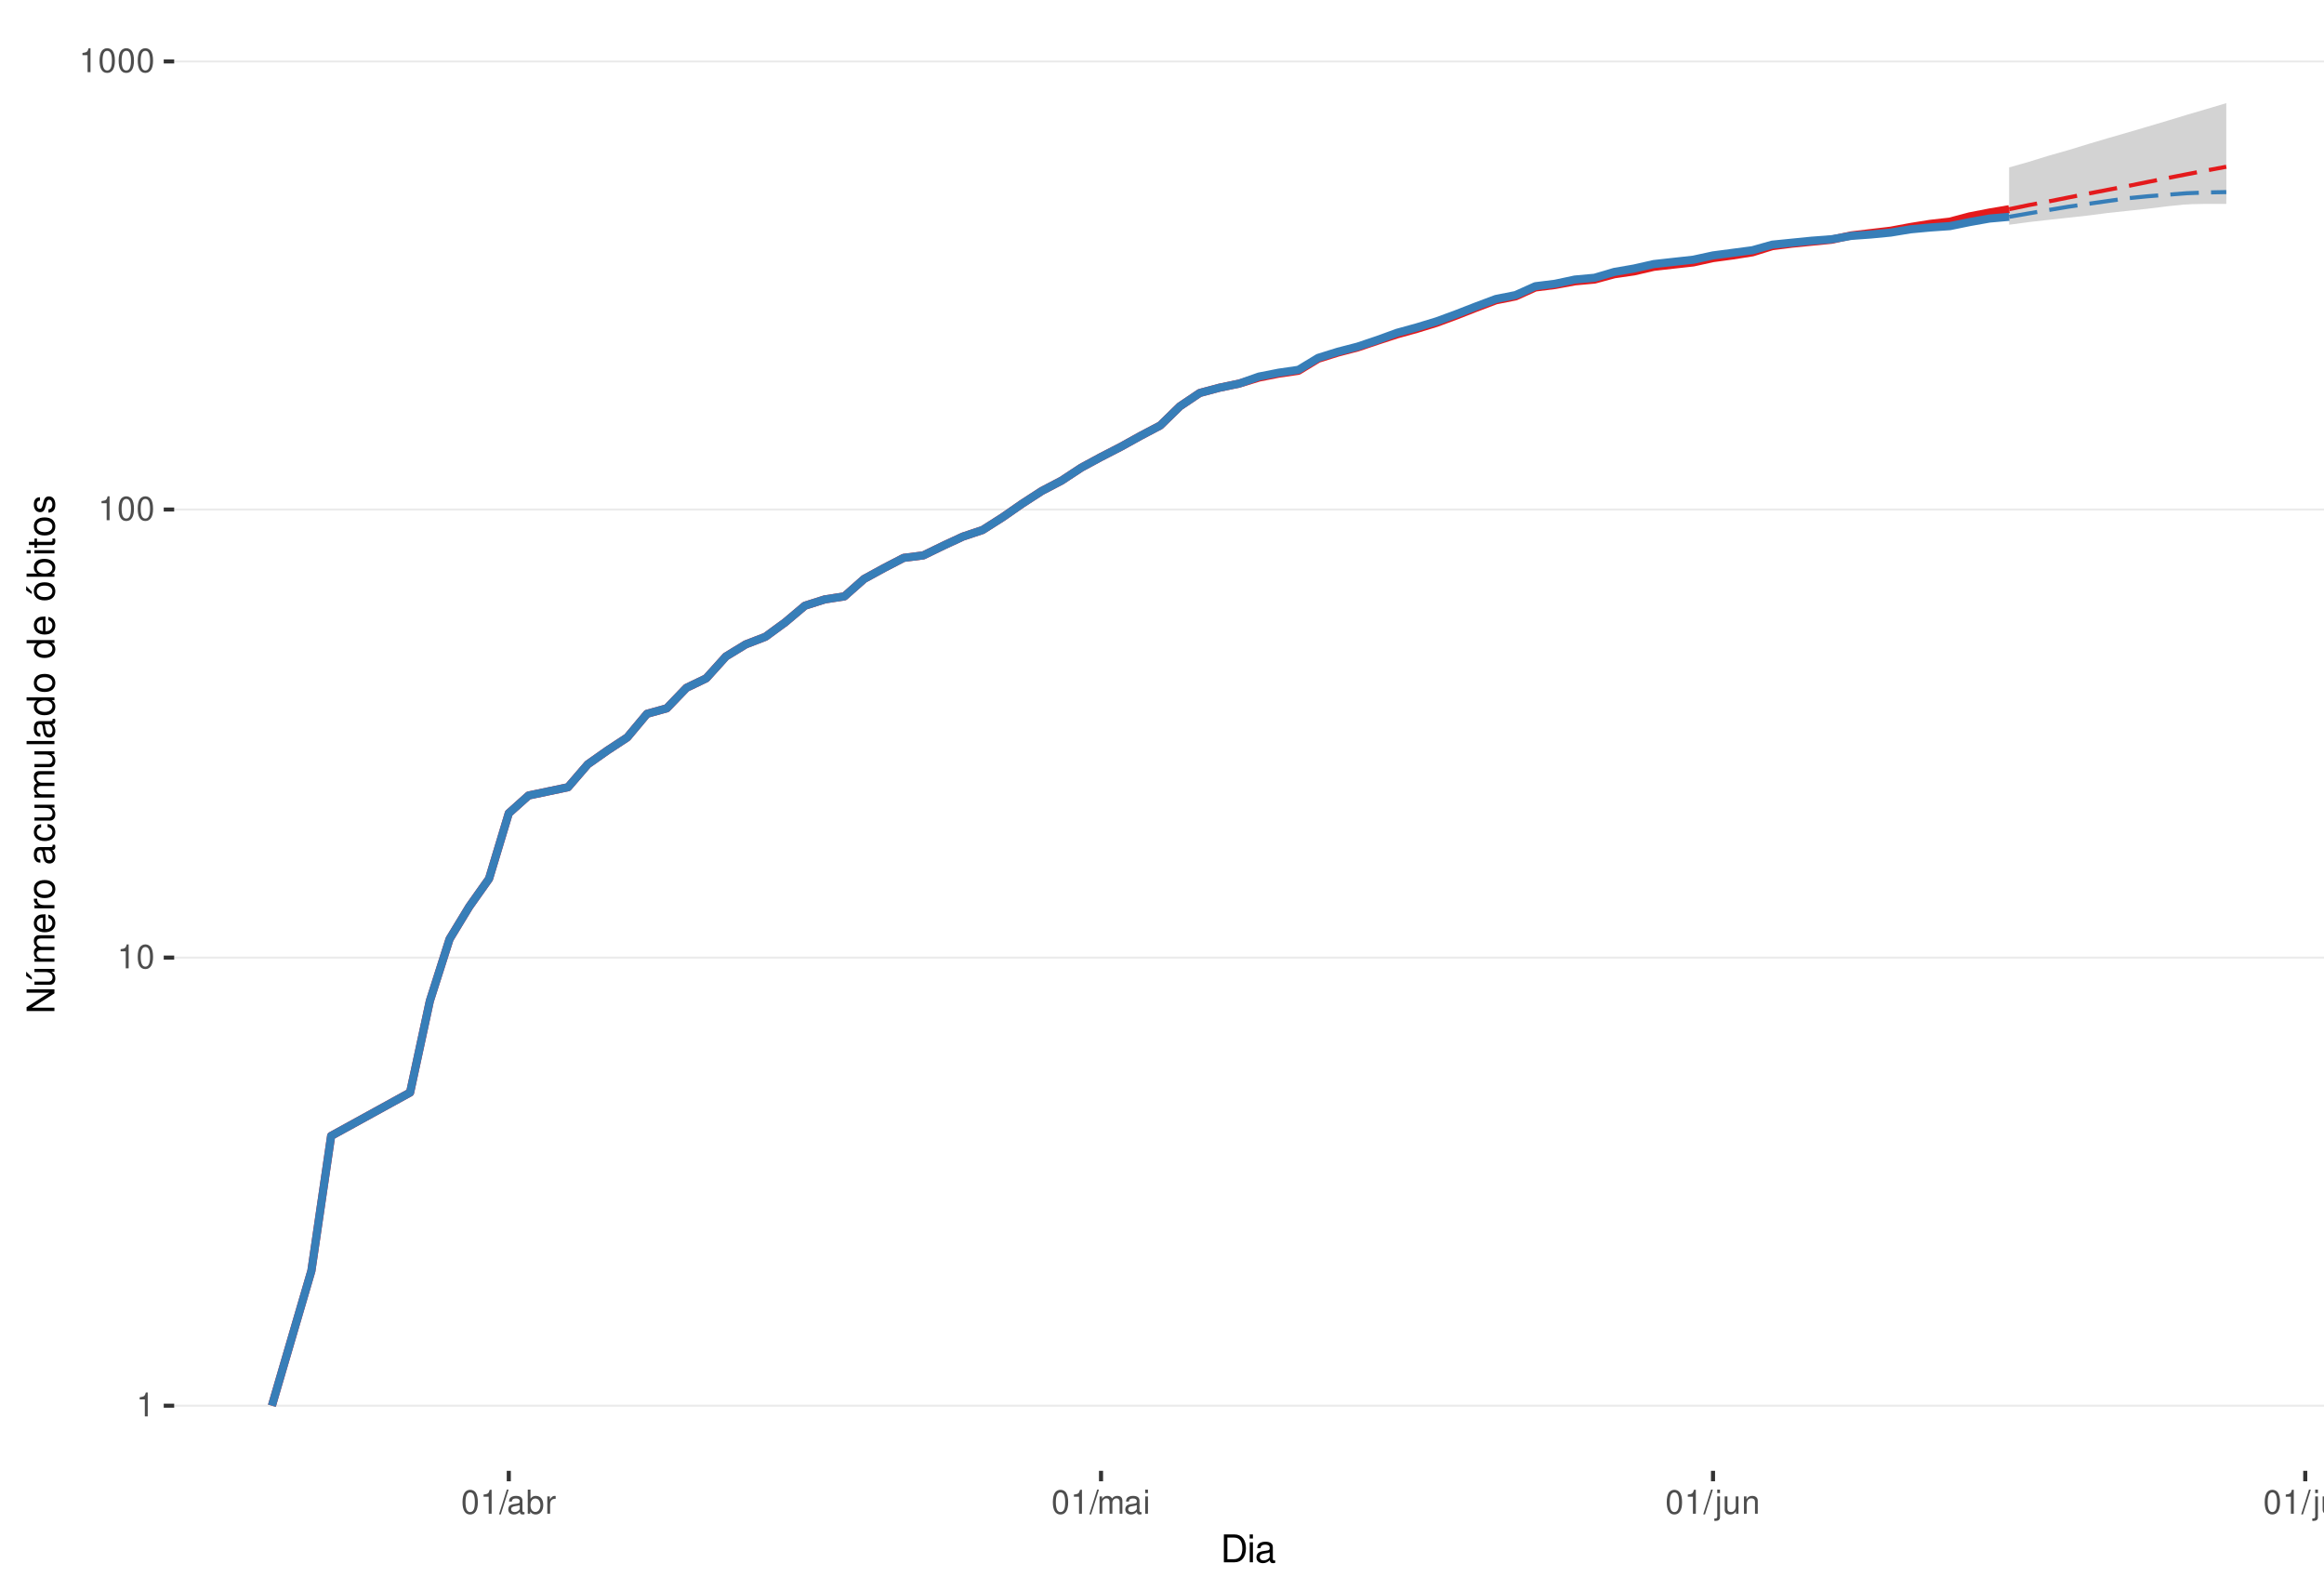
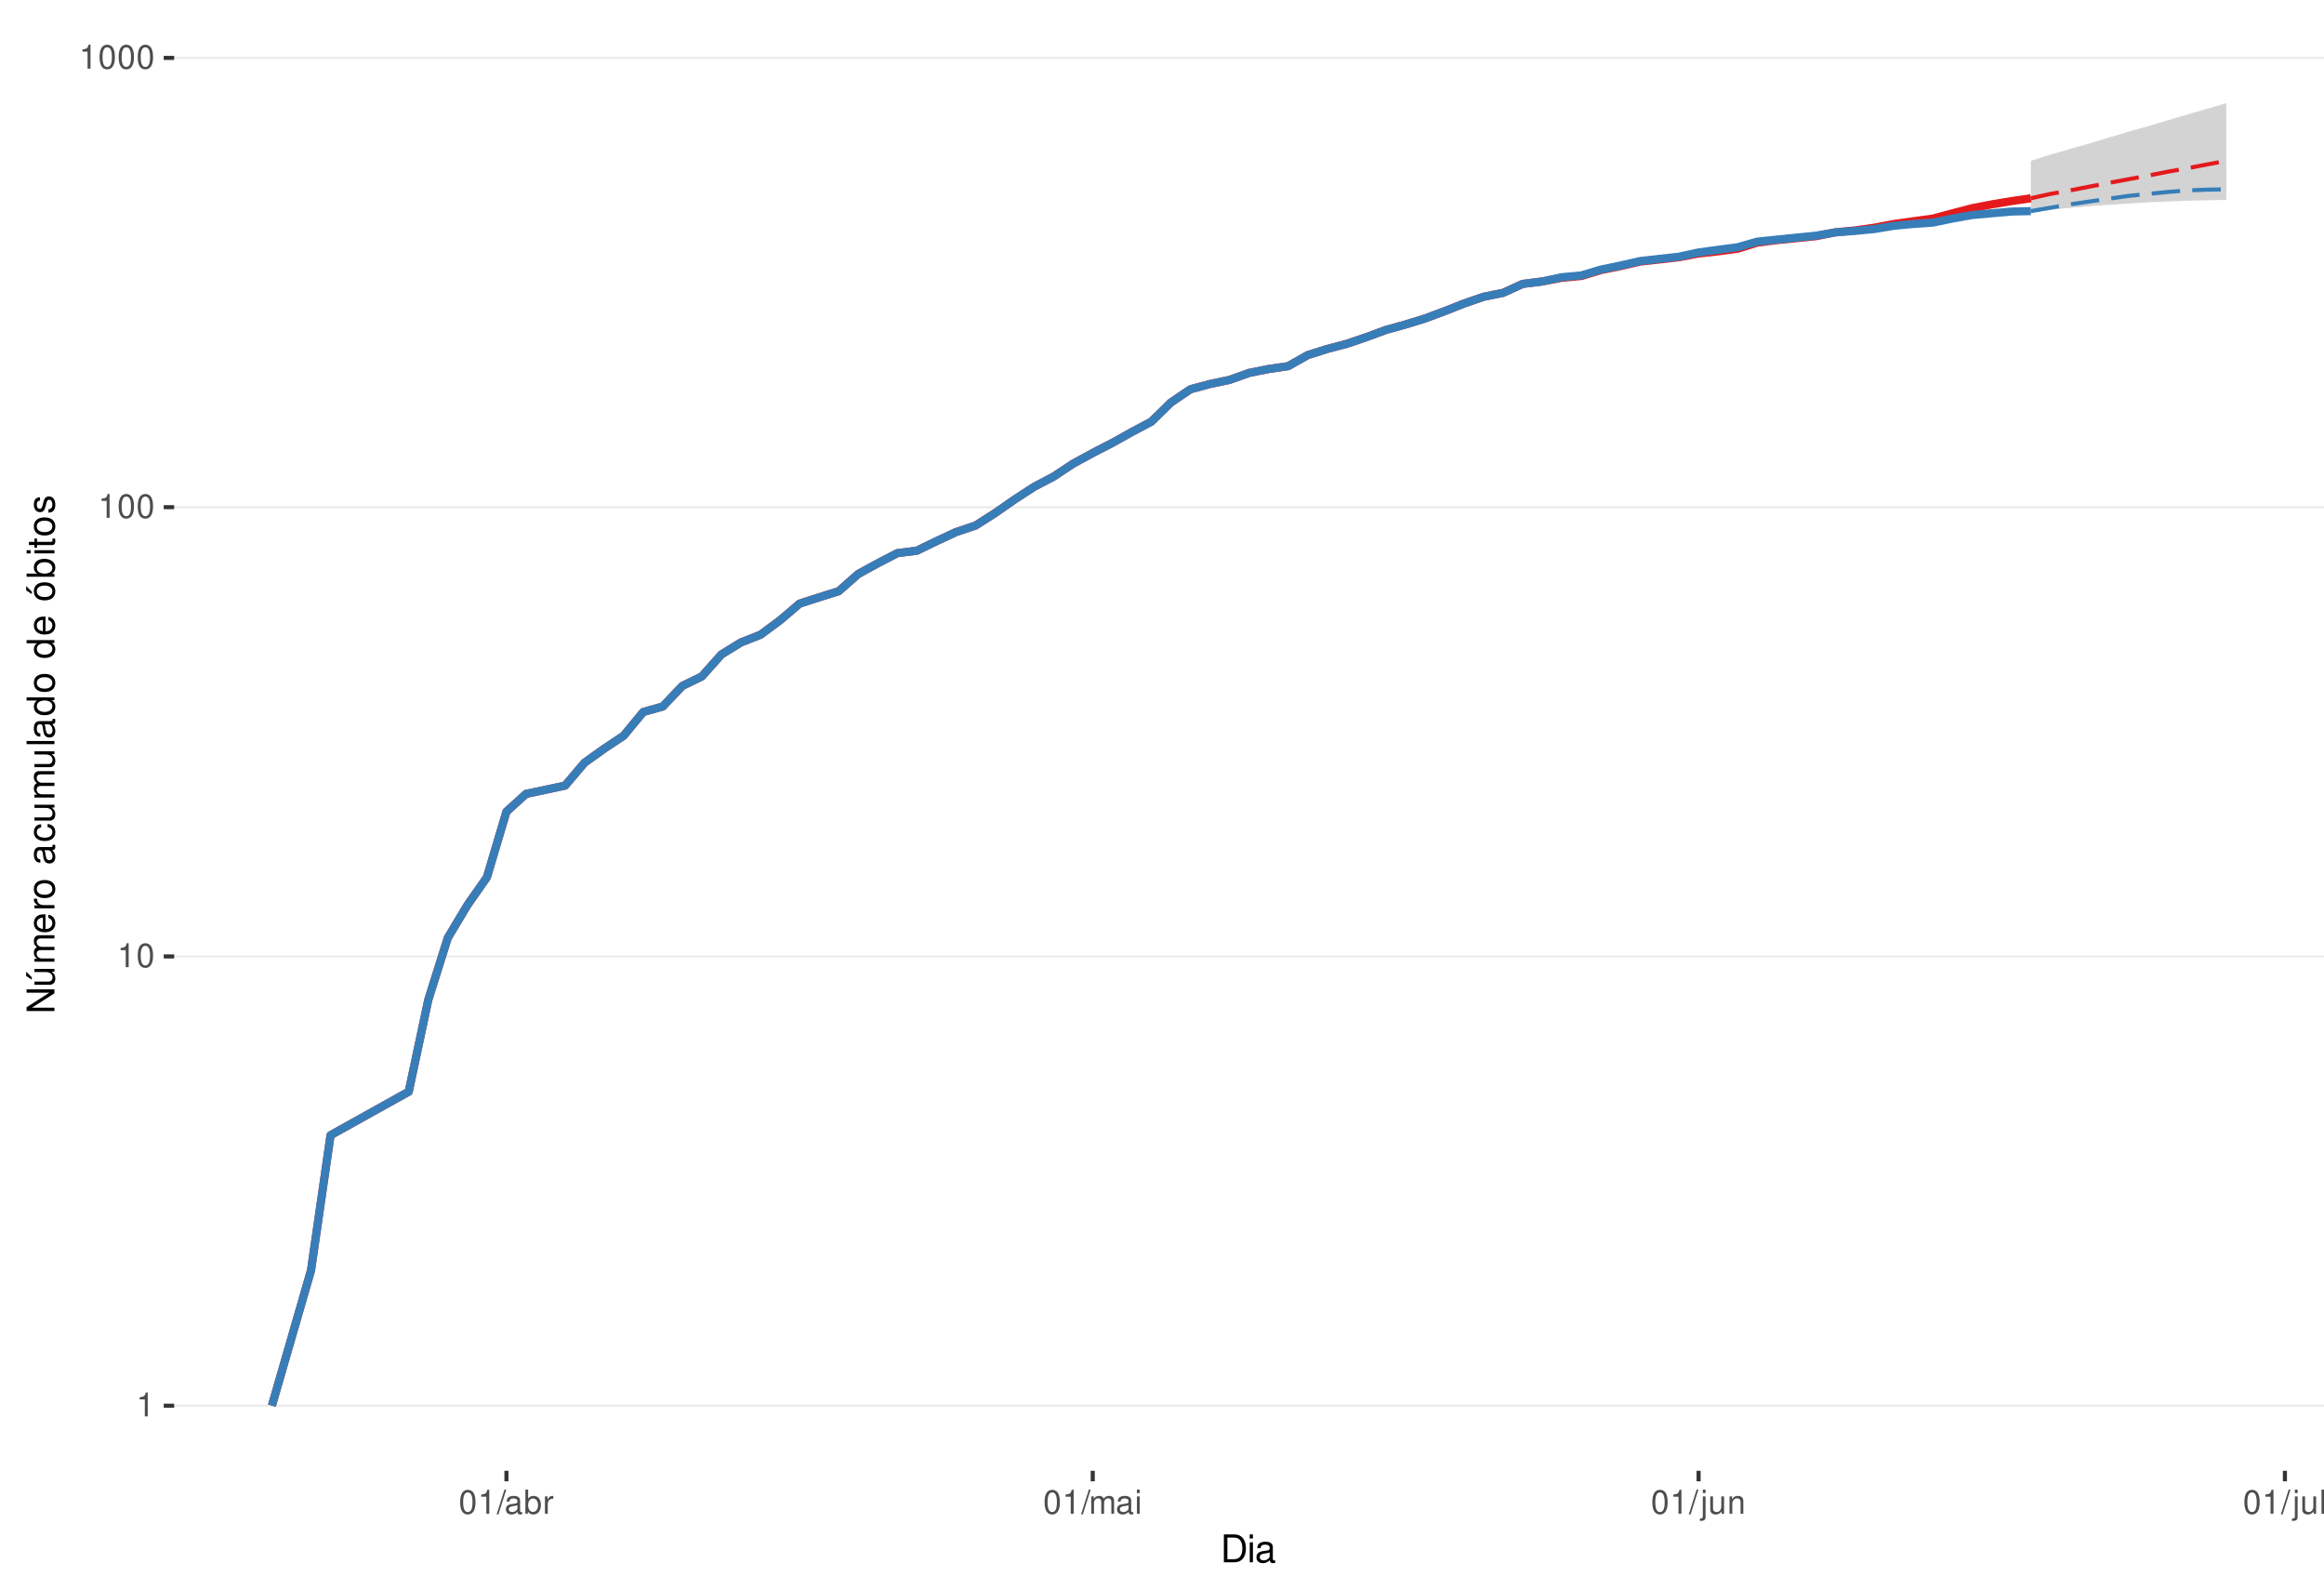
<svg xmlns="http://www.w3.org/2000/svg" xmlns:xlink="http://www.w3.org/1999/xlink" width="609pt" height="413pt" viewBox="0 0 609 413" version="1.1">
  <defs>
    <g>
      <symbol overflow="visible" id="glyph0-0">
        <path style="stroke:none;" d="" />
      </symbol>
      <symbol overflow="visible" id="glyph0-1">
        <path style="stroke:none;" d="M 2.234 -4.453 L 2.234 0 L 3 0 L 3 -6.266 L 2.5 -6.266 C 2.234 -5.297 2.062 -5.172 0.891 -5.016 L 0.891 -4.453 Z M 2.234 -4.453 " />
      </symbol>
      <symbol overflow="visible" id="glyph0-2">
        <path style="stroke:none;" d="M 2.375 -6.266 C 1.812 -6.266 1.297 -6 0.969 -5.578 C 0.578 -5.016 0.375 -4.188 0.375 -3.031 C 0.375 -0.922 1.062 0.203 2.375 0.203 C 3.672 0.203 4.391 -0.922 4.391 -2.984 C 4.391 -4.188 4.203 -5 3.797 -5.578 C 3.469 -6 2.953 -6.266 2.375 -6.266 Z M 2.375 -5.578 C 3.203 -5.578 3.609 -4.75 3.609 -3.047 C 3.609 -1.266 3.219 -0.438 2.359 -0.438 C 1.562 -0.438 1.156 -1.297 1.156 -3.016 C 1.156 -4.75 1.562 -5.578 2.375 -5.578 Z M 2.375 -5.578 " />
      </symbol>
      <symbol overflow="visible" id="glyph0-3">
        <path style="stroke:none;" d="M 1.984 -6.312 L -0.062 0.172 L 0.406 0.172 L 2.453 -6.312 Z M 1.984 -6.312 " />
      </symbol>
      <symbol overflow="visible" id="glyph0-4">
        <path style="stroke:none;" d="M 4.625 -0.422 C 4.547 -0.406 4.516 -0.406 4.469 -0.406 C 4.219 -0.406 4.078 -0.531 4.078 -0.766 L 4.078 -3.422 C 4.078 -4.234 3.5 -4.672 2.375 -4.672 C 1.719 -4.672 1.188 -4.469 0.875 -4.141 C 0.672 -3.906 0.578 -3.641 0.562 -3.188 L 1.297 -3.188 C 1.344 -3.75 1.672 -4 2.359 -4 C 3.016 -4 3.375 -3.75 3.375 -3.328 L 3.375 -3.141 C 3.359 -2.828 3.203 -2.703 2.609 -2.625 C 1.594 -2.5 1.438 -2.469 1.156 -2.359 C 0.625 -2.125 0.359 -1.734 0.359 -1.141 C 0.359 -0.312 0.938 0.203 1.859 0.203 C 2.422 0.203 2.875 0 3.391 -0.469 C 3.438 0 3.672 0.203 4.141 0.203 C 4.297 0.203 4.391 0.188 4.625 0.125 Z M 3.375 -1.422 C 3.375 -1.188 3.297 -1.031 3.078 -0.844 C 2.781 -0.578 2.438 -0.438 2.016 -0.438 C 1.453 -0.438 1.109 -0.703 1.109 -1.156 C 1.109 -1.641 1.422 -1.875 2.203 -1.984 C 2.984 -2.094 3.125 -2.125 3.375 -2.234 Z M 3.375 -1.422 " />
      </symbol>
      <symbol overflow="visible" id="glyph0-5">
        <path style="stroke:none;" d="M 0.469 -6.312 L 0.469 0 L 1.109 0 L 1.109 -0.578 C 1.469 -0.047 1.922 0.203 2.547 0.203 C 3.75 0.203 4.531 -0.781 4.531 -2.281 C 4.531 -3.75 3.797 -4.672 2.594 -4.672 C 1.969 -4.672 1.531 -4.438 1.188 -3.922 L 1.188 -6.312 Z M 2.453 -3.984 C 3.25 -3.984 3.781 -3.297 3.781 -2.203 C 3.781 -1.172 3.234 -0.469 2.453 -0.469 C 1.672 -0.469 1.188 -1.172 1.188 -2.234 C 1.188 -3.297 1.672 -3.984 2.453 -3.984 Z M 2.453 -3.984 " />
      </symbol>
      <symbol overflow="visible" id="glyph0-6">
        <path style="stroke:none;" d="M 0.594 -4.531 L 0.594 0 L 1.328 0 L 1.328 -2.359 C 1.328 -3.438 1.781 -3.938 2.781 -3.906 L 2.781 -4.641 C 2.656 -4.656 2.594 -4.672 2.5 -4.672 C 2.031 -4.672 1.672 -4.391 1.266 -3.719 L 1.266 -4.531 Z M 0.594 -4.531 " />
      </symbol>
      <symbol overflow="visible" id="glyph0-7">
        <path style="stroke:none;" d="M 0.609 -4.531 L 0.609 0 L 1.328 0 L 1.328 -2.844 C 1.328 -3.5 1.812 -4.031 2.391 -4.031 C 2.938 -4.031 3.234 -3.703 3.234 -3.125 L 3.234 0 L 3.969 0 L 3.969 -2.844 C 3.969 -3.5 4.438 -4.031 5.031 -4.031 C 5.562 -4.031 5.875 -3.703 5.875 -3.125 L 5.875 0 L 6.594 0 L 6.594 -3.406 C 6.594 -4.219 6.125 -4.672 5.281 -4.672 C 4.672 -4.672 4.312 -4.484 3.891 -3.969 C 3.625 -4.453 3.25 -4.672 2.672 -4.672 C 2.062 -4.672 1.656 -4.438 1.266 -3.891 L 1.266 -4.531 Z M 0.609 -4.531 " />
      </symbol>
      <symbol overflow="visible" id="glyph0-8">
        <path style="stroke:none;" d="M 1.297 -4.531 L 0.578 -4.531 L 0.578 0 L 1.297 0 Z M 1.297 -6.312 L 0.578 -6.312 L 0.578 -5.406 L 1.297 -5.406 Z M 1.297 -6.312 " />
      </symbol>
      <symbol overflow="visible" id="glyph0-9">
        <path style="stroke:none;" d="M 0.609 -4.531 L 0.609 0.656 C 0.609 1.109 0.469 1.25 0.016 1.25 C -0.031 1.25 -0.062 1.25 -0.156 1.25 L -0.156 1.859 C -0.062 1.875 -0.031 1.891 0.094 1.891 C 0.906 1.891 1.328 1.562 1.328 0.938 L 1.328 -4.531 Z M 1.328 -6.312 L 0.609 -6.312 L 0.609 -5.406 L 1.328 -5.406 Z M 1.328 -6.312 " />
      </symbol>
      <symbol overflow="visible" id="glyph0-10">
        <path style="stroke:none;" d="M 4.172 0 L 4.172 -4.531 L 3.453 -4.531 L 3.453 -1.969 C 3.453 -1.031 2.969 -0.438 2.219 -0.438 C 1.641 -0.438 1.281 -0.781 1.281 -1.328 L 1.281 -4.531 L 0.562 -4.531 L 0.562 -1.031 C 0.562 -0.281 1.125 0.203 2.016 0.203 C 2.672 0.203 3.094 -0.031 3.516 -0.625 L 3.516 0 Z M 4.172 0 " />
      </symbol>
      <symbol overflow="visible" id="glyph0-11">
        <path style="stroke:none;" d="M 0.609 -4.531 L 0.609 0 L 1.328 0 L 1.328 -2.5 C 1.328 -3.422 1.812 -4.031 2.562 -4.031 C 3.141 -4.031 3.5 -3.688 3.5 -3.141 L 3.5 0 L 4.219 0 L 4.219 -3.422 C 4.219 -4.188 3.656 -4.672 2.781 -4.672 C 2.109 -4.672 1.672 -4.406 1.266 -3.781 L 1.266 -4.531 Z M 0.609 -4.531 " />
      </symbol>
      <symbol overflow="visible" id="glyph0-12">
        <path style="stroke:none;" d="M 1.312 -6.312 L 0.594 -6.312 L 0.594 0 L 1.312 0 Z M 1.312 -6.312 " />
      </symbol>
      <symbol overflow="visible" id="glyph1-0">
        <path style="stroke:none;" d="" />
      </symbol>
      <symbol overflow="visible" id="glyph1-1">
        <path style="stroke:none;" d="M 0.891 0 L 3.703 0 C 5.547 0 6.672 -1.375 6.672 -3.656 C 6.672 -5.906 5.547 -7.297 3.703 -7.297 L 0.891 -7.297 Z M 1.812 -0.812 L 1.812 -6.469 L 3.547 -6.469 C 4.984 -6.469 5.734 -5.5 5.734 -3.641 C 5.734 -1.797 4.984 -0.812 3.547 -0.812 Z M 1.812 -0.812 " />
      </symbol>
      <symbol overflow="visible" id="glyph1-2">
        <path style="stroke:none;" d="M 1.5 -5.234 L 0.672 -5.234 L 0.672 0 L 1.5 0 Z M 1.5 -7.297 L 0.656 -7.297 L 0.656 -6.234 L 1.5 -6.234 Z M 1.5 -7.297 " />
      </symbol>
      <symbol overflow="visible" id="glyph1-3">
        <path style="stroke:none;" d="M 5.344 -0.484 C 5.266 -0.469 5.219 -0.469 5.172 -0.469 C 4.875 -0.469 4.719 -0.625 4.719 -0.875 L 4.719 -3.953 C 4.719 -4.891 4.047 -5.391 2.75 -5.391 C 1.984 -5.391 1.375 -5.172 1.016 -4.781 C 0.766 -4.516 0.672 -4.203 0.656 -3.688 L 1.484 -3.688 C 1.562 -4.328 1.938 -4.625 2.719 -4.625 C 3.484 -4.625 3.891 -4.344 3.891 -3.844 L 3.891 -3.625 C 3.875 -3.266 3.703 -3.125 3.016 -3.047 C 1.844 -2.891 1.656 -2.844 1.344 -2.719 C 0.734 -2.453 0.422 -2 0.422 -1.312 C 0.422 -0.375 1.078 0.234 2.141 0.234 C 2.797 0.234 3.328 0 3.922 -0.547 C 3.984 0 4.234 0.234 4.781 0.234 C 4.953 0.234 5.062 0.203 5.344 0.141 Z M 3.891 -1.656 C 3.891 -1.375 3.812 -1.203 3.562 -0.969 C 3.219 -0.656 2.812 -0.5 2.312 -0.5 C 1.672 -0.5 1.297 -0.812 1.297 -1.344 C 1.297 -1.891 1.656 -2.172 2.547 -2.297 C 3.438 -2.422 3.609 -2.453 3.891 -2.594 Z M 3.891 -1.656 " />
      </symbol>
      <symbol overflow="visible" id="glyph2-0">
        <path style="stroke:none;" d="" />
      </symbol>
      <symbol overflow="visible" id="glyph2-1">
        <path style="stroke:none;" d="M -7.297 -6.453 L -7.297 -5.578 L -1.328 -5.578 L -7.297 -1.766 L -7.297 -0.766 L 0 -0.766 L 0 -1.641 L -5.906 -1.641 L 0 -5.406 L 0 -6.453 Z M -7.297 -6.453 " />
      </symbol>
      <symbol overflow="visible" id="glyph2-2">
        <path style="stroke:none;" d="M 0 -4.812 L -5.234 -4.812 L -5.234 -3.984 L -2.266 -3.984 C -1.203 -3.984 -0.5 -3.438 -0.5 -2.562 C -0.5 -1.906 -0.906 -1.484 -1.531 -1.484 L -5.234 -1.484 L -5.234 -0.656 L -1.203 -0.656 C -0.328 -0.656 0.234 -1.297 0.234 -2.312 C 0.234 -3.094 -0.047 -3.578 -0.734 -4.062 L 0 -4.062 Z M -7.406 -2.953 L -5.922 -2 L -5.922 -2.594 L -7.406 -4.094 Z M -7.406 -2.953 " />
      </symbol>
      <symbol overflow="visible" id="glyph2-3">
        <path style="stroke:none;" d="M -5.234 -0.703 L 0 -0.703 L 0 -1.547 L -3.297 -1.547 C -4.047 -1.547 -4.656 -2.094 -4.656 -2.766 C -4.656 -3.391 -4.281 -3.734 -3.609 -3.734 L 0 -3.734 L 0 -4.578 L -3.297 -4.578 C -4.047 -4.578 -4.656 -5.125 -4.656 -5.812 C -4.656 -6.422 -4.266 -6.781 -3.609 -6.781 L 0 -6.781 L 0 -7.625 L -3.938 -7.625 C -4.875 -7.625 -5.391 -7.078 -5.391 -6.094 C -5.391 -5.406 -5.188 -4.984 -4.594 -4.484 C -5.156 -4.188 -5.391 -3.766 -5.391 -3.078 C -5.391 -2.375 -5.125 -1.906 -4.5 -1.469 L -5.234 -1.469 Z M -5.234 -0.703 " />
      </symbol>
      <symbol overflow="visible" id="glyph2-4">
        <path style="stroke:none;" d="M -2.344 -5.125 C -3.141 -5.125 -3.625 -5.062 -4.016 -4.922 C -4.875 -4.578 -5.391 -3.781 -5.391 -2.797 C -5.391 -1.344 -4.281 -0.406 -2.547 -0.406 C -0.812 -0.406 0.234 -1.297 0.234 -2.781 C 0.234 -3.984 -0.453 -4.812 -1.594 -5.016 L -1.594 -4.188 C -0.906 -3.953 -0.547 -3.484 -0.547 -2.812 C -0.547 -2.281 -0.781 -1.828 -1.219 -1.547 C -1.516 -1.344 -1.812 -1.281 -2.344 -1.266 Z M -3.016 -1.297 C -3.984 -1.359 -4.625 -1.953 -4.625 -2.797 C -4.625 -3.641 -3.953 -4.234 -3.016 -4.234 Z M -3.016 -1.297 " />
      </symbol>
      <symbol overflow="visible" id="glyph2-5">
        <path style="stroke:none;" d="M -5.234 -0.688 L 0 -0.688 L 0 -1.531 L -2.719 -1.531 C -3.984 -1.547 -4.547 -2.062 -4.516 -3.203 L -5.359 -3.203 C -5.375 -3.062 -5.391 -2.984 -5.391 -2.891 C -5.391 -2.344 -5.062 -1.938 -4.297 -1.453 L -5.234 -1.453 Z M -5.234 -0.688 " />
      </symbol>
      <symbol overflow="visible" id="glyph2-6">
        <path style="stroke:none;" d="M -5.391 -2.719 C -5.391 -1.234 -4.344 -0.359 -2.578 -0.359 C -0.812 -0.359 0.234 -1.234 0.234 -2.734 C 0.234 -4.203 -0.812 -5.094 -2.547 -5.094 C -4.359 -5.094 -5.391 -4.234 -5.391 -2.719 Z M -4.625 -2.734 C -4.625 -3.672 -3.844 -4.234 -2.547 -4.234 C -1.312 -4.234 -0.547 -3.656 -0.547 -2.734 C -0.547 -1.797 -1.312 -1.234 -2.578 -1.234 C -3.844 -1.234 -4.625 -1.797 -4.625 -2.734 Z M -4.625 -2.734 " />
      </symbol>
      <symbol overflow="visible" id="glyph2-7">
        <path style="stroke:none;" d="" />
      </symbol>
      <symbol overflow="visible" id="glyph2-8">
        <path style="stroke:none;" d="M -0.484 -5.344 C -0.469 -5.266 -0.469 -5.219 -0.469 -5.172 C -0.469 -4.875 -0.625 -4.719 -0.875 -4.719 L -3.953 -4.719 C -4.891 -4.719 -5.391 -4.047 -5.391 -2.75 C -5.391 -1.984 -5.172 -1.375 -4.781 -1.016 C -4.516 -0.766 -4.203 -0.672 -3.688 -0.656 L -3.688 -1.484 C -4.328 -1.562 -4.625 -1.938 -4.625 -2.719 C -4.625 -3.484 -4.344 -3.891 -3.844 -3.891 L -3.625 -3.891 C -3.266 -3.875 -3.125 -3.703 -3.047 -3.016 C -2.891 -1.844 -2.844 -1.656 -2.719 -1.344 C -2.453 -0.734 -2 -0.422 -1.312 -0.422 C -0.375 -0.422 0.234 -1.078 0.234 -2.141 C 0.234 -2.797 0 -3.328 -0.547 -3.922 C 0 -3.984 0.234 -4.234 0.234 -4.781 C 0.234 -4.953 0.203 -5.062 0.141 -5.344 Z M -1.656 -3.891 C -1.375 -3.891 -1.203 -3.812 -0.969 -3.562 C -0.656 -3.219 -0.5 -2.812 -0.5 -2.312 C -0.5 -1.672 -0.812 -1.297 -1.344 -1.297 C -1.891 -1.297 -2.172 -1.656 -2.297 -2.547 C -2.422 -3.438 -2.453 -3.609 -2.594 -3.891 Z M -1.656 -3.891 " />
      </symbol>
      <symbol overflow="visible" id="glyph2-9">
        <path style="stroke:none;" d="M -3.484 -4.703 C -3.984 -4.672 -4.312 -4.562 -4.609 -4.359 C -5.094 -4 -5.391 -3.375 -5.391 -2.641 C -5.391 -1.219 -4.266 -0.312 -2.531 -0.312 C -0.844 -0.312 0.234 -1.203 0.234 -2.625 C 0.234 -3.875 -0.516 -4.672 -1.797 -4.766 L -1.797 -3.938 C -0.953 -3.797 -0.547 -3.359 -0.547 -2.656 C -0.547 -1.734 -1.297 -1.188 -2.531 -1.188 C -3.844 -1.188 -4.625 -1.719 -4.625 -2.625 C -4.625 -3.328 -4.203 -3.766 -3.484 -3.875 Z M -3.484 -4.703 " />
      </symbol>
      <symbol overflow="visible" id="glyph2-10">
        <path style="stroke:none;" d="M 0 -4.812 L -5.234 -4.812 L -5.234 -3.984 L -2.266 -3.984 C -1.203 -3.984 -0.5 -3.438 -0.5 -2.562 C -0.5 -1.906 -0.906 -1.484 -1.531 -1.484 L -5.234 -1.484 L -5.234 -0.656 L -1.203 -0.656 C -0.328 -0.656 0.234 -1.297 0.234 -2.312 C 0.234 -3.094 -0.047 -3.578 -0.734 -4.062 L 0 -4.062 Z M 0 -4.812 " />
      </symbol>
      <symbol overflow="visible" id="glyph2-11">
        <path style="stroke:none;" d="M -7.297 -1.516 L -7.297 -0.688 L 0 -0.688 L 0 -1.516 Z M -7.297 -1.516 " />
      </symbol>
      <symbol overflow="visible" id="glyph2-12">
        <path style="stroke:none;" d="M -7.297 -4.953 L -7.297 -4.125 L -4.578 -4.125 C -5.109 -3.766 -5.391 -3.203 -5.391 -2.516 C -5.391 -1.156 -4.297 -0.266 -2.625 -0.266 C -0.859 -0.266 0.234 -1.125 0.234 -2.547 C 0.234 -3.266 -0.047 -3.766 -0.688 -4.203 L 0 -4.203 L 0 -4.953 Z M -4.609 -2.656 C -4.609 -3.547 -3.812 -4.125 -2.562 -4.125 C -1.344 -4.125 -0.547 -3.547 -0.547 -2.656 C -0.547 -1.734 -1.359 -1.125 -2.578 -1.125 C -3.797 -1.125 -4.609 -1.734 -4.609 -2.656 Z M -4.609 -2.656 " />
      </symbol>
      <symbol overflow="visible" id="glyph2-13">
        <path style="stroke:none;" d="M -5.391 -2.719 C -5.391 -1.234 -4.344 -0.359 -2.578 -0.359 C -0.812 -0.359 0.234 -1.234 0.234 -2.734 C 0.234 -4.203 -0.812 -5.094 -2.547 -5.094 C -4.359 -5.094 -5.391 -4.234 -5.391 -2.719 Z M -4.625 -2.734 C -4.625 -3.672 -3.844 -4.234 -2.547 -4.234 C -1.312 -4.234 -0.547 -3.656 -0.547 -2.734 C -0.547 -1.797 -1.312 -1.234 -2.578 -1.234 C -3.844 -1.234 -4.625 -1.797 -4.625 -2.734 Z M -7.406 -2.984 L -5.922 -2.016 L -5.922 -2.625 L -7.406 -4.109 Z M -7.406 -2.984 " />
      </symbol>
      <symbol overflow="visible" id="glyph2-14">
        <path style="stroke:none;" d="M -7.297 -0.547 L 0 -0.547 L 0 -1.297 L -0.672 -1.297 C -0.062 -1.688 0.234 -2.219 0.234 -2.953 C 0.234 -4.328 -0.906 -5.234 -2.641 -5.234 C -4.344 -5.234 -5.391 -4.375 -5.391 -2.984 C -5.391 -2.266 -5.125 -1.766 -4.531 -1.375 L -7.297 -1.375 Z M -4.609 -2.828 C -4.609 -3.766 -3.797 -4.359 -2.547 -4.359 C -1.359 -4.359 -0.547 -3.734 -0.547 -2.828 C -0.547 -1.938 -1.344 -1.375 -2.578 -1.375 C -3.812 -1.375 -4.609 -1.938 -4.609 -2.828 Z M -4.609 -2.828 " />
      </symbol>
      <symbol overflow="visible" id="glyph2-15">
        <path style="stroke:none;" d="M -5.234 -1.5 L -5.234 -0.672 L 0 -0.672 L 0 -1.5 Z M -7.297 -1.5 L -7.297 -0.656 L -6.234 -0.656 L -6.234 -1.5 Z M -7.297 -1.5 " />
      </symbol>
      <symbol overflow="visible" id="glyph2-16">
        <path style="stroke:none;" d="M -5.234 -2.547 L -5.234 -1.688 L -6.688 -1.688 L -6.688 -0.844 L -5.234 -0.844 L -5.234 -0.141 L -4.562 -0.141 L -4.562 -0.844 L -0.594 -0.844 C -0.062 -0.844 0.234 -1.203 0.234 -1.859 C 0.234 -2.078 0.203 -2.266 0.156 -2.547 L -0.547 -2.547 C -0.516 -2.422 -0.5 -2.312 -0.5 -2.141 C -0.5 -1.781 -0.594 -1.688 -0.969 -1.688 L -4.562 -1.688 L -4.562 -2.547 Z M -5.234 -2.547 " />
      </symbol>
      <symbol overflow="visible" id="glyph2-17">
        <path style="stroke:none;" d="M -3.781 -4.375 C -4.812 -4.375 -5.391 -3.688 -5.391 -2.484 C -5.391 -1.266 -4.766 -0.469 -3.797 -0.469 C -2.969 -0.469 -2.578 -0.891 -2.281 -2.125 L -2.094 -2.906 C -1.953 -3.484 -1.734 -3.719 -1.375 -3.719 C -0.875 -3.719 -0.547 -3.234 -0.547 -2.5 C -0.547 -2.047 -0.672 -1.672 -0.891 -1.453 C -1.047 -1.328 -1.188 -1.266 -1.562 -1.219 L -1.562 -0.344 C -0.344 -0.375 0.234 -1.062 0.234 -2.438 C 0.234 -3.75 -0.422 -4.594 -1.438 -4.594 C -2.203 -4.594 -2.641 -4.156 -2.891 -3.109 L -3.078 -2.312 C -3.234 -1.625 -3.453 -1.344 -3.828 -1.344 C -4.312 -1.344 -4.625 -1.766 -4.625 -2.453 C -4.625 -3.125 -4.328 -3.484 -3.781 -3.5 Z M -3.781 -4.375 " />
      </symbol>
    </g>
    <clipPath id="clip1">
      <path d="M 45.645 9.961 L 609 9.961 L 609 385.328 L 45.645 385.328 Z M 45.645 9.961 " />
    </clipPath>
    <clipPath id="clip2">
      <path d="M 45.645 368 L 609 368 L 609 369 L 45.645 369 Z M 45.645 368 " />
    </clipPath>
    <clipPath id="clip3">
-       <path d="M 45.645 250 L 609 250 L 609 252 L 45.645 252 Z M 45.645 250 " />
+       <path d="M 45.645 250 L 609 250 L 609 251 L 45.645 251 Z M 45.645 250 " />
    </clipPath>
    <clipPath id="clip4">
-       <path d="M 45.645 133 L 609 133 L 609 134 L 45.645 134 Z M 45.645 133 " />
+       <path d="M 45.645 132 L 609 132 L 609 134 L 45.645 134 Z M 45.645 132 " />
    </clipPath>
    <clipPath id="clip5">
-       <path d="M 45.645 15 L 609 15 L 609 17 L 45.645 17 Z M 45.645 15 " />
+       <path d="M 45.645 14 L 609 14 L 609 16 L 45.645 16 Z M 45.645 14 " />
    </clipPath>
  </defs>
  <g id="surface240">
    <rect x="0" y="0" width="609" height="413" style="fill:rgb(100%,100%,100%);fill-opacity:1;stroke:none;" />
    <rect x="0" y="0" width="609" height="413" style="fill:rgb(100%,100%,100%);fill-opacity:1;stroke:none;" />
    <path style="fill:none;stroke-width:1.067;stroke-linecap:round;stroke-linejoin:round;stroke:rgb(100%,100%,100%);stroke-opacity:1;stroke-miterlimit:10;" d="M 0 413 L 609 413 L 609 0 L 0 0 Z M 0 413 " />
    <g clip-path="url(#clip1)" clip-rule="nonzero">
      <path style=" stroke:none;fill-rule:nonzero;fill:rgb(100%,100%,100%);fill-opacity:1;" d="M 45.645 385.328 L 609 385.328 L 609 9.961 L 45.645 9.961 Z M 45.645 385.328 " />
    </g>
    <g clip-path="url(#clip2)" clip-rule="nonzero">
      <path style="fill:none;stroke-width:0.533;stroke-linecap:butt;stroke-linejoin:round;stroke:rgb(92.157%,92.157%,92.157%);stroke-opacity:1;stroke-miterlimit:10;" d="M 45.645 368.266 L 609 368.266 " />
    </g>
    <g clip-path="url(#clip3)" clip-rule="nonzero">
-       <path style="fill:none;stroke-width:0.533;stroke-linecap:butt;stroke-linejoin:round;stroke:rgb(92.157%,92.157%,92.157%);stroke-opacity:1;stroke-miterlimit:10;" d="M 45.645 250.875 L 609 250.875 " />
+       <path style="fill:none;stroke-width:0.533;stroke-linecap:butt;stroke-linejoin:round;stroke:rgb(92.157%,92.157%,92.157%);stroke-opacity:1;stroke-miterlimit:10;" d="M 45.645 250.566 L 609 250.566 " />
    </g>
    <g clip-path="url(#clip4)" clip-rule="nonzero">
-       <path style="fill:none;stroke-width:0.533;stroke-linecap:butt;stroke-linejoin:round;stroke:rgb(92.157%,92.157%,92.157%);stroke-opacity:1;stroke-miterlimit:10;" d="M 45.645 133.484 L 609 133.484 " />
+       <path style="fill:none;stroke-width:0.533;stroke-linecap:butt;stroke-linejoin:round;stroke:rgb(92.157%,92.157%,92.157%);stroke-opacity:1;stroke-miterlimit:10;" d="M 45.645 132.867 L 609 132.867 " />
    </g>
    <g clip-path="url(#clip5)" clip-rule="nonzero">
-       <path style="fill:none;stroke-width:0.533;stroke-linecap:butt;stroke-linejoin:round;stroke:rgb(92.157%,92.157%,92.157%);stroke-opacity:1;stroke-miterlimit:10;" d="M 45.645 16.094 L 609 16.094 " />
-     </g>
-     <path style=" stroke:none;fill-rule:nonzero;fill:rgb(82.745%,82.745%,82.745%);fill-opacity:1;" d="M 526.488 43.863 L 531.66 42.391 L 536.836 40.793 L 542.008 39.324 L 547.18 37.742 L 552.355 36.207 L 557.527 34.715 L 562.699 33.195 L 567.875 31.652 L 573.047 30.082 L 578.219 28.562 L 583.395 27.023 L 583.395 52.254 L 578.219 52.879 L 573.047 53.512 L 567.875 54.047 L 562.699 54.695 L 557.527 55.242 L 552.355 55.793 L 547.18 56.465 L 542.008 57.031 L 536.836 57.602 L 531.66 58.18 L 526.488 58.883 Z M 526.488 43.863 " />
-     <path style=" stroke:none;fill-rule:nonzero;fill:rgb(82.745%,82.745%,82.745%);fill-opacity:1;" d="M 526.488 56.801 L 531.66 54.91 L 536.836 53.195 L 542.008 51.531 L 547.18 50.023 L 552.355 48.652 L 557.527 47.414 L 562.699 46.387 L 567.875 45.562 L 573.047 44.93 L 578.219 44.484 L 583.395 44.305 L 583.395 53.406 L 578.219 53.406 L 573.047 53.512 L 567.875 53.727 L 562.699 54.047 L 557.527 54.262 L 552.355 54.586 L 547.18 55.02 L 536.836 55.902 L 531.66 56.352 Z M 526.488 56.801 " />
-     <path style="fill:none;stroke-width:2.134;stroke-linecap:butt;stroke-linejoin:round;stroke:rgb(89.412%,10.196%,10.98%);stroke-opacity:1;stroke-miterlimit:10;" d="M 71.254 368.266 L 81.598 332.93 L 86.773 297.59 L 107.465 286.215 L 112.637 262.25 L 117.809 246.016 L 122.984 237.5 L 128.156 230.203 L 133.328 213.051 L 138.504 208.41 L 148.848 206.242 L 154.023 200.238 L 159.195 196.594 L 164.367 193.195 L 169.543 187.008 L 174.715 185.57 L 179.887 180.199 L 185.062 177.711 L 190.234 171.977 L 195.406 168.82 L 200.582 166.824 L 205.754 163.043 L 210.926 158.684 L 216.102 157.039 L 221.273 156.238 L 226.445 151.668 L 231.621 148.836 L 236.793 146.152 L 241.965 145.5 L 247.141 142.984 L 252.312 140.582 L 257.484 138.855 L 262.66 135.566 L 267.832 131.977 L 273.004 128.625 L 278.176 125.918 L 283.352 122.516 L 288.523 119.719 L 293.695 117.062 L 298.871 114.191 L 304.043 111.469 L 309.215 106.43 L 314.391 102.953 L 319.562 101.57 L 324.734 100.492 L 329.91 98.918 L 335.082 97.891 L 340.254 97.137 L 345.43 93.988 L 350.602 92.367 L 355.773 91.02 L 360.949 89.277 L 366.121 87.59 L 371.293 86.16 L 376.469 84.574 L 381.641 82.656 L 386.812 80.629 L 391.988 78.676 L 397.16 77.645 L 402.332 75.312 L 407.508 74.664 L 412.68 73.707 L 417.852 73.238 L 423.027 71.848 L 428.199 71.094 L 433.371 69.906 L 438.547 69.324 L 443.719 68.75 L 448.891 67.617 L 454.066 66.918 L 459.238 66.098 L 464.41 64.492 L 469.582 63.836 L 474.758 63.32 L 479.93 62.809 L 485.102 61.672 L 490.277 61.055 L 495.449 60.441 L 500.621 59.477 L 505.797 58.648 L 510.969 58.062 L 516.141 56.688 L 521.316 55.684 L 526.488 54.805 " />
-     <path style="fill:none;stroke-width:1.067;stroke-linecap:butt;stroke-linejoin:round;stroke:rgb(89.412%,10.196%,10.98%);stroke-opacity:1;stroke-dasharray:7.469,3.201;stroke-miterlimit:10;" d="M 526.488 54.805 L 531.66 53.727 L 536.836 52.773 L 542.008 51.738 L 547.18 50.723 L 552.355 49.727 L 557.527 48.75 L 562.699 47.695 L 567.875 46.664 L 573.047 45.652 L 578.219 44.66 L 583.395 43.688 " />
-     <path style="fill:none;stroke-width:2.134;stroke-linecap:butt;stroke-linejoin:round;stroke:rgb(21.569%,49.412%,72.157%);stroke-opacity:1;stroke-miterlimit:10;" d="M 71.254 368.266 L 81.598 332.93 L 86.773 297.59 L 107.465 286.215 L 112.637 262.25 L 117.809 246.016 L 122.984 237.5 L 128.156 230.203 L 133.328 213.051 L 138.504 208.41 L 148.848 206.242 L 154.023 200.238 L 159.195 196.594 L 164.367 193.195 L 169.543 187.008 L 174.715 185.57 L 179.887 180.199 L 185.062 177.711 L 190.234 171.977 L 195.406 168.82 L 200.582 166.824 L 205.754 163.043 L 210.926 158.684 L 216.102 157.039 L 221.273 156.238 L 226.445 151.668 L 231.621 148.836 L 236.793 146.152 L 241.965 145.5 L 247.141 142.984 L 252.312 140.582 L 257.484 138.855 L 262.66 135.566 L 267.832 131.977 L 273.004 128.625 L 278.176 125.918 L 283.352 122.516 L 288.523 119.719 L 293.695 117.062 L 298.871 114.191 L 304.043 111.469 L 309.215 106.43 L 314.391 102.953 L 319.562 101.57 L 324.734 100.492 L 329.91 98.656 L 335.082 97.637 L 340.254 96.887 L 345.43 93.754 L 350.602 92.141 L 355.773 90.801 L 360.949 89.062 L 366.121 87.18 L 371.293 85.758 L 376.469 84.184 L 381.641 82.281 L 386.812 80.27 L 391.988 78.332 L 397.16 77.305 L 402.332 74.988 L 407.508 74.344 L 412.68 73.238 L 417.852 72.77 L 423.027 71.242 L 428.199 70.348 L 433.371 69.18 L 438.547 68.605 L 443.719 68.039 L 448.891 66.918 L 454.066 66.234 L 459.238 65.555 L 464.41 64.098 L 469.582 63.578 L 474.758 63.062 L 479.93 62.68 L 485.102 61.797 L 490.277 61.426 L 495.449 60.93 L 500.621 60.078 L 505.797 59.598 L 510.969 59.238 L 516.141 58.18 L 521.316 57.258 L 526.488 56.801 " />
-     <path style="fill:none;stroke-width:1.067;stroke-linecap:butt;stroke-linejoin:round;stroke:rgb(21.569%,49.412%,72.157%);stroke-opacity:1;stroke-dasharray:7.469,3.201;stroke-miterlimit:10;" d="M 526.488 56.801 L 531.66 55.902 L 536.836 55.02 L 542.008 54.152 L 547.18 53.406 L 552.355 52.668 L 557.527 51.941 L 562.699 51.43 L 567.875 51.023 L 573.047 50.621 L 578.219 50.422 L 583.395 50.32 " />
+       <path style="fill:none;stroke-width:0.533;stroke-linecap:butt;stroke-linejoin:round;stroke:rgb(92.157%,92.157%,92.157%);stroke-opacity:1;stroke-miterlimit:10;" d="M 45.645 15.168 L 609 15.168 " />
+     </g>
+     <path style=" stroke:none;fill-rule:nonzero;fill:rgb(82.745%,82.745%,82.745%);fill-opacity:1;" d="M 532.18 42.141 L 537.301 40.52 L 542.422 39.031 L 547.543 37.582 L 552.664 36.023 L 557.785 34.508 L 562.906 33.039 L 568.027 31.535 L 573.148 30.012 L 578.273 28.527 L 583.395 27.023 L 583.395 50.191 L 578.273 50.703 L 573.148 51.219 L 568.027 51.738 L 562.906 52.262 L 557.785 52.898 L 552.664 53.438 L 547.543 53.98 L 542.422 54.418 L 537.301 54.973 L 532.18 55.758 Z M 532.18 42.141 " />
+     <path style=" stroke:none;fill-rule:nonzero;fill:rgb(82.745%,82.745%,82.745%);fill-opacity:1;" d="M 532.18 55.309 L 537.301 53.547 L 542.422 51.844 L 547.543 50.293 L 552.664 48.891 L 557.785 47.621 L 562.906 46.57 L 568.027 45.637 L 573.148 44.988 L 578.273 44.535 L 583.395 44.262 L 583.395 52.367 L 578.273 52.473 L 573.148 52.582 L 568.027 52.793 L 562.906 53.008 L 557.785 53.328 L 552.664 53.656 L 547.543 53.98 L 542.422 54.418 Z M 532.18 55.309 " />
+     <path style="fill:none;stroke-width:2.134;stroke-linecap:butt;stroke-linejoin:round;stroke:rgb(89.412%,10.196%,10.98%);stroke-opacity:1;stroke-miterlimit:10;" d="M 71.254 368.266 L 81.496 332.836 L 86.617 297.406 L 107.102 286 L 112.223 261.973 L 117.344 245.695 L 122.465 237.156 L 127.586 229.84 L 132.711 212.645 L 137.832 207.992 L 148.074 205.816 L 153.195 199.797 L 158.316 196.145 L 163.438 192.734 L 168.559 186.531 L 173.68 185.09 L 178.801 179.707 L 183.922 177.211 L 189.043 171.461 L 194.164 168.301 L 199.289 166.293 L 204.41 162.508 L 209.531 158.137 L 214.652 156.484 L 219.773 154.887 L 224.895 150.375 L 230.016 147.574 L 235.137 144.918 L 240.258 144.273 L 245.379 141.781 L 250.5 139.402 L 255.621 137.688 L 260.746 134.426 L 265.867 130.863 L 270.988 127.535 L 276.109 124.844 L 281.23 121.461 L 286.352 118.676 L 291.473 116.035 L 296.594 113.176 L 301.715 110.465 L 306.836 105.445 L 311.957 101.977 L 317.078 100.602 L 322.199 99.523 L 327.324 97.695 L 332.445 96.676 L 337.566 95.926 L 342.688 93.031 L 347.809 91.418 L 352.93 90.07 L 358.051 88.332 L 363.172 86.441 L 368.293 85.02 L 373.414 83.441 L 378.535 81.531 L 383.656 79.512 L 388.781 77.746 L 393.902 76.711 L 399.023 74.379 L 404.145 73.734 L 409.266 72.777 L 414.387 72.305 L 419.508 70.766 L 424.629 69.715 L 429.75 68.539 L 439.992 67.391 L 445.113 66.406 L 450.238 65.855 L 455.359 65.168 L 460.48 63.562 L 465.602 62.91 L 470.723 62.391 L 475.844 61.879 L 480.965 60.867 L 486.086 60.371 L 491.207 59.633 L 496.328 58.668 L 501.449 57.953 L 506.57 57.25 L 511.691 55.871 L 516.816 54.531 L 521.938 53.547 L 527.059 52.688 L 532.18 51.945 " />
+     <path style="fill:none;stroke-width:1.067;stroke-linecap:butt;stroke-linejoin:round;stroke:rgb(89.412%,10.196%,10.98%);stroke-opacity:1;stroke-dasharray:7.469,3.201;stroke-miterlimit:10;" d="M 532.18 51.945 L 537.301 50.805 L 542.422 49.891 L 547.543 48.891 L 552.664 47.91 L 557.785 46.949 L 562.906 46.008 L 568.027 44.988 L 573.148 44.082 L 578.273 43.102 L 583.395 42.141 " />
+     <path style="fill:none;stroke-width:2.134;stroke-linecap:butt;stroke-linejoin:round;stroke:rgb(21.569%,49.412%,72.157%);stroke-opacity:1;stroke-miterlimit:10;" d="M 71.254 368.266 L 81.496 332.836 L 86.617 297.406 L 107.102 286 L 112.223 261.973 L 117.344 245.695 L 122.465 237.156 L 127.586 229.84 L 132.711 212.645 L 137.832 207.992 L 148.074 205.816 L 153.195 199.797 L 158.316 196.145 L 163.438 192.734 L 168.559 186.531 L 173.68 185.09 L 178.801 179.707 L 183.922 177.211 L 189.043 171.461 L 194.164 168.301 L 199.289 166.293 L 204.41 162.508 L 209.531 158.137 L 214.652 156.484 L 219.773 154.887 L 224.895 150.375 L 230.016 147.574 L 235.137 144.918 L 240.258 144.273 L 245.379 141.781 L 250.5 139.402 L 255.621 137.688 L 260.746 134.426 L 265.867 130.863 L 270.988 127.535 L 276.109 124.844 L 281.23 121.461 L 286.352 118.676 L 291.473 116.035 L 296.594 113.176 L 301.715 110.465 L 306.836 105.445 L 311.957 101.977 L 317.078 100.602 L 322.199 99.523 L 327.324 97.695 L 332.445 96.676 L 337.566 95.926 L 342.688 93.031 L 347.809 91.418 L 352.93 90.07 L 358.051 88.332 L 363.172 86.441 L 368.293 85.02 L 373.414 83.441 L 378.535 81.531 L 383.656 79.512 L 388.781 77.746 L 393.902 76.711 L 399.023 74.379 L 404.145 73.734 L 409.266 72.621 L 414.387 72.152 L 419.508 70.617 L 424.629 69.566 L 429.75 68.395 L 434.871 67.82 L 439.992 67.25 L 445.113 66.129 L 450.238 65.441 L 455.359 64.762 L 460.48 63.301 L 465.602 62.777 L 470.723 62.262 L 475.844 61.75 L 480.965 60.867 L 486.086 60.496 L 491.207 60 L 496.328 59.148 L 501.449 58.668 L 506.57 58.309 L 511.691 57.25 L 516.816 56.328 L 521.938 55.871 L 527.059 55.422 L 532.18 55.309 " />
+     <path style="fill:none;stroke-width:1.067;stroke-linecap:butt;stroke-linejoin:round;stroke:rgb(21.569%,49.412%,72.157%);stroke-opacity:1;stroke-dasharray:7.469,3.201;stroke-miterlimit:10;" d="M 532.18 55.309 L 537.301 54.418 L 542.422 53.547 L 547.543 52.793 L 552.664 52.051 L 557.785 51.32 L 562.906 50.805 L 568.027 50.293 L 573.148 49.891 L 578.273 49.688 L 583.395 49.59 " />
    <g style="fill:rgb(30.196%,30.196%,30.196%);fill-opacity:1;">
      <use xlink:href="#glyph0-1" x="35.715" y="371.071" />
    </g>
    <g style="fill:rgb(30.196%,30.196%,30.196%);fill-opacity:1;">
-       <use xlink:href="#glyph0-1" x="30.715" y="253.681" />
-       <use xlink:href="#glyph0-2" x="35.715" y="253.681" />
-     </g>
-     <g style="fill:rgb(30.196%,30.196%,30.196%);fill-opacity:1;">
-       <use xlink:href="#glyph0-1" x="25.715" y="136.29" />
-       <use xlink:href="#glyph0-2" x="30.715" y="136.29" />
-       <use xlink:href="#glyph0-2" x="35.715" y="136.29" />
-     </g>
-     <g style="fill:rgb(30.196%,30.196%,30.196%);fill-opacity:1;">
-       <use xlink:href="#glyph0-1" x="20.715" y="18.899" />
-       <use xlink:href="#glyph0-2" x="25.715" y="18.899" />
-       <use xlink:href="#glyph0-2" x="30.715" y="18.899" />
-       <use xlink:href="#glyph0-2" x="35.715" y="18.899" />
+       <use xlink:href="#glyph0-1" x="30.715" y="253.372" />
+       <use xlink:href="#glyph0-2" x="35.715" y="253.372" />
+     </g>
+     <g style="fill:rgb(30.196%,30.196%,30.196%);fill-opacity:1;">
+       <use xlink:href="#glyph0-1" x="25.715" y="135.673" />
+       <use xlink:href="#glyph0-2" x="30.715" y="135.673" />
+       <use xlink:href="#glyph0-2" x="35.715" y="135.673" />
+     </g>
+     <g style="fill:rgb(30.196%,30.196%,30.196%);fill-opacity:1;">
+       <use xlink:href="#glyph0-1" x="20.715" y="17.974" />
+       <use xlink:href="#glyph0-2" x="25.715" y="17.974" />
+       <use xlink:href="#glyph0-2" x="30.715" y="17.974" />
+       <use xlink:href="#glyph0-2" x="35.715" y="17.974" />
    </g>
    <path style="fill:none;stroke-width:1.067;stroke-linecap:butt;stroke-linejoin:round;stroke:rgb(20%,20%,20%);stroke-opacity:1;stroke-miterlimit:10;" d="M 42.906 368.266 L 45.645 368.266 " />
-     <path style="fill:none;stroke-width:1.067;stroke-linecap:butt;stroke-linejoin:round;stroke:rgb(20%,20%,20%);stroke-opacity:1;stroke-miterlimit:10;" d="M 42.906 250.875 L 45.645 250.875 " />
-     <path style="fill:none;stroke-width:1.067;stroke-linecap:butt;stroke-linejoin:round;stroke:rgb(20%,20%,20%);stroke-opacity:1;stroke-miterlimit:10;" d="M 42.906 133.484 L 45.645 133.484 " />
-     <path style="fill:none;stroke-width:1.067;stroke-linecap:butt;stroke-linejoin:round;stroke:rgb(20%,20%,20%);stroke-opacity:1;stroke-miterlimit:10;" d="M 42.906 16.094 L 45.645 16.094 " />
-     <path style="fill:none;stroke-width:1.067;stroke-linecap:butt;stroke-linejoin:round;stroke:rgb(20%,20%,20%);stroke-opacity:1;stroke-miterlimit:10;" d="M 133.328 388.07 L 133.328 385.328 " />
-     <path style="fill:none;stroke-width:1.067;stroke-linecap:butt;stroke-linejoin:round;stroke:rgb(20%,20%,20%);stroke-opacity:1;stroke-miterlimit:10;" d="M 288.523 388.07 L 288.523 385.328 " />
-     <path style="fill:none;stroke-width:1.067;stroke-linecap:butt;stroke-linejoin:round;stroke:rgb(20%,20%,20%);stroke-opacity:1;stroke-miterlimit:10;" d="M 448.891 388.07 L 448.891 385.328 " />
-     <path style="fill:none;stroke-width:1.067;stroke-linecap:butt;stroke-linejoin:round;stroke:rgb(20%,20%,20%);stroke-opacity:1;stroke-miterlimit:10;" d="M 604.086 388.07 L 604.086 385.328 " />
-     <g style="fill:rgb(30.196%,30.196%,30.196%);fill-opacity:1;">
-       <use xlink:href="#glyph0-2" x="120.828" y="396.567" />
-       <use xlink:href="#glyph0-1" x="125.828" y="396.567" />
-       <use xlink:href="#glyph0-3" x="130.828" y="396.567" />
-       <use xlink:href="#glyph0-4" x="132.828" y="396.567" />
-       <use xlink:href="#glyph0-5" x="137.828" y="396.567" />
-       <use xlink:href="#glyph0-6" x="142.828" y="396.567" />
-     </g>
-     <g style="fill:rgb(30.196%,30.196%,30.196%);fill-opacity:1;">
-       <use xlink:href="#glyph0-2" x="275.523" y="396.567" />
-       <use xlink:href="#glyph0-1" x="280.523" y="396.567" />
-       <use xlink:href="#glyph0-3" x="285.523" y="396.567" />
-       <use xlink:href="#glyph0-7" x="287.523" y="396.567" />
-       <use xlink:href="#glyph0-4" x="294.523" y="396.567" />
-       <use xlink:href="#glyph0-8" x="299.523" y="396.567" />
-     </g>
-     <g style="fill:rgb(30.196%,30.196%,30.196%);fill-opacity:1;">
-       <use xlink:href="#glyph0-2" x="436.391" y="396.567" />
-       <use xlink:href="#glyph0-1" x="441.391" y="396.567" />
-       <use xlink:href="#glyph0-3" x="446.391" y="396.567" />
-       <use xlink:href="#glyph0-9" x="449.391" y="396.567" />
-       <use xlink:href="#glyph0-10" x="451.391" y="396.567" />
-       <use xlink:href="#glyph0-11" x="456.391" y="396.567" />
-     </g>
-     <g style="fill:rgb(30.196%,30.196%,30.196%);fill-opacity:1;">
-       <use xlink:href="#glyph0-2" x="593.086" y="396.567" />
-       <use xlink:href="#glyph0-1" x="598.086" y="396.567" />
-       <use xlink:href="#glyph0-3" x="603.086" y="396.567" />
-       <use xlink:href="#glyph0-9" x="606.086" y="396.567" />
-       <use xlink:href="#glyph0-10" x="608.086" y="396.567" />
-       <use xlink:href="#glyph0-12" x="613.086" y="396.567" />
+     <path style="fill:none;stroke-width:1.067;stroke-linecap:butt;stroke-linejoin:round;stroke:rgb(20%,20%,20%);stroke-opacity:1;stroke-miterlimit:10;" d="M 42.906 250.566 L 45.645 250.566 " />
+     <path style="fill:none;stroke-width:1.067;stroke-linecap:butt;stroke-linejoin:round;stroke:rgb(20%,20%,20%);stroke-opacity:1;stroke-miterlimit:10;" d="M 42.906 132.867 L 45.645 132.867 " />
+     <path style="fill:none;stroke-width:1.067;stroke-linecap:butt;stroke-linejoin:round;stroke:rgb(20%,20%,20%);stroke-opacity:1;stroke-miterlimit:10;" d="M 42.906 15.168 L 45.645 15.168 " />
+     <path style="fill:none;stroke-width:1.067;stroke-linecap:butt;stroke-linejoin:round;stroke:rgb(20%,20%,20%);stroke-opacity:1;stroke-miterlimit:10;" d="M 132.711 388.07 L 132.711 385.328 " />
+     <path style="fill:none;stroke-width:1.067;stroke-linecap:butt;stroke-linejoin:round;stroke:rgb(20%,20%,20%);stroke-opacity:1;stroke-miterlimit:10;" d="M 286.352 388.07 L 286.352 385.328 " />
+     <path style="fill:none;stroke-width:1.067;stroke-linecap:butt;stroke-linejoin:round;stroke:rgb(20%,20%,20%);stroke-opacity:1;stroke-miterlimit:10;" d="M 445.113 388.07 L 445.113 385.328 " />
+     <path style="fill:none;stroke-width:1.067;stroke-linecap:butt;stroke-linejoin:round;stroke:rgb(20%,20%,20%);stroke-opacity:1;stroke-miterlimit:10;" d="M 598.758 388.07 L 598.758 385.328 " />
+     <g style="fill:rgb(30.196%,30.196%,30.196%);fill-opacity:1;">
+       <use xlink:href="#glyph0-2" x="120.211" y="396.567" />
+       <use xlink:href="#glyph0-1" x="125.211" y="396.567" />
+       <use xlink:href="#glyph0-3" x="130.211" y="396.567" />
+       <use xlink:href="#glyph0-4" x="132.211" y="396.567" />
+       <use xlink:href="#glyph0-5" x="137.211" y="396.567" />
+       <use xlink:href="#glyph0-6" x="142.211" y="396.567" />
+     </g>
+     <g style="fill:rgb(30.196%,30.196%,30.196%);fill-opacity:1;">
+       <use xlink:href="#glyph0-2" x="273.352" y="396.567" />
+       <use xlink:href="#glyph0-1" x="278.352" y="396.567" />
+       <use xlink:href="#glyph0-3" x="283.352" y="396.567" />
+       <use xlink:href="#glyph0-7" x="285.352" y="396.567" />
+       <use xlink:href="#glyph0-4" x="292.352" y="396.567" />
+       <use xlink:href="#glyph0-8" x="297.352" y="396.567" />
+     </g>
+     <g style="fill:rgb(30.196%,30.196%,30.196%);fill-opacity:1;">
+       <use xlink:href="#glyph0-2" x="432.613" y="396.567" />
+       <use xlink:href="#glyph0-1" x="437.613" y="396.567" />
+       <use xlink:href="#glyph0-3" x="442.613" y="396.567" />
+       <use xlink:href="#glyph0-9" x="445.613" y="396.567" />
+       <use xlink:href="#glyph0-10" x="447.613" y="396.567" />
+       <use xlink:href="#glyph0-11" x="452.613" y="396.567" />
+     </g>
+     <g style="fill:rgb(30.196%,30.196%,30.196%);fill-opacity:1;">
+       <use xlink:href="#glyph0-2" x="587.758" y="396.567" />
+       <use xlink:href="#glyph0-1" x="592.758" y="396.567" />
+       <use xlink:href="#glyph0-3" x="597.758" y="396.567" />
+       <use xlink:href="#glyph0-9" x="600.758" y="396.567" />
+       <use xlink:href="#glyph0-10" x="602.758" y="396.567" />
+       <use xlink:href="#glyph0-12" x="607.758" y="396.567" />
    </g>
    <g style="fill:rgb(0%,0%,0%);fill-opacity:1;">
      <use xlink:href="#glyph1-1" x="319.824" y="409.29" />
      <use xlink:href="#glyph1-2" x="326.824" y="409.29" />
      <use xlink:href="#glyph1-3" x="328.824" y="409.29" />
    </g>
    <g style="fill:rgb(0%,0%,0%);fill-opacity:1;">
      <use xlink:href="#glyph2-1" x="14.263" y="265.645" />
      <use xlink:href="#glyph2-2" x="14.263" y="258.645" />
      <use xlink:href="#glyph2-3" x="14.263" y="252.645" />
      <use xlink:href="#glyph2-4" x="14.263" y="244.645" />
      <use xlink:href="#glyph2-5" x="14.263" y="238.645" />
      <use xlink:href="#glyph2-6" x="14.263" y="235.645" />
      <use xlink:href="#glyph2-7" x="14.263" y="229.645" />
      <use xlink:href="#glyph2-8" x="14.263" y="226.645" />
      <use xlink:href="#glyph2-9" x="14.263" y="220.645" />
      <use xlink:href="#glyph2-10" x="14.263" y="215.645" />
      <use xlink:href="#glyph2-3" x="14.263" y="209.645" />
      <use xlink:href="#glyph2-10" x="14.263" y="201.645" />
      <use xlink:href="#glyph2-11" x="14.263" y="195.645" />
      <use xlink:href="#glyph2-8" x="14.263" y="193.645" />
      <use xlink:href="#glyph2-12" x="14.263" y="187.645" />
      <use xlink:href="#glyph2-6" x="14.263" y="181.645" />
      <use xlink:href="#glyph2-7" x="14.263" y="175.645" />
      <use xlink:href="#glyph2-12" x="14.263" y="172.645" />
      <use xlink:href="#glyph2-4" x="14.263" y="166.645" />
      <use xlink:href="#glyph2-7" x="14.263" y="160.645" />
      <use xlink:href="#glyph2-13" x="14.263" y="157.645" />
      <use xlink:href="#glyph2-14" x="14.263" y="151.645" />
      <use xlink:href="#glyph2-15" x="14.263" y="145.645" />
      <use xlink:href="#glyph2-16" x="14.263" y="143.645" />
      <use xlink:href="#glyph2-6" x="14.263" y="140.645" />
      <use xlink:href="#glyph2-17" x="14.263" y="134.645" />
    </g>
  </g>
</svg>
